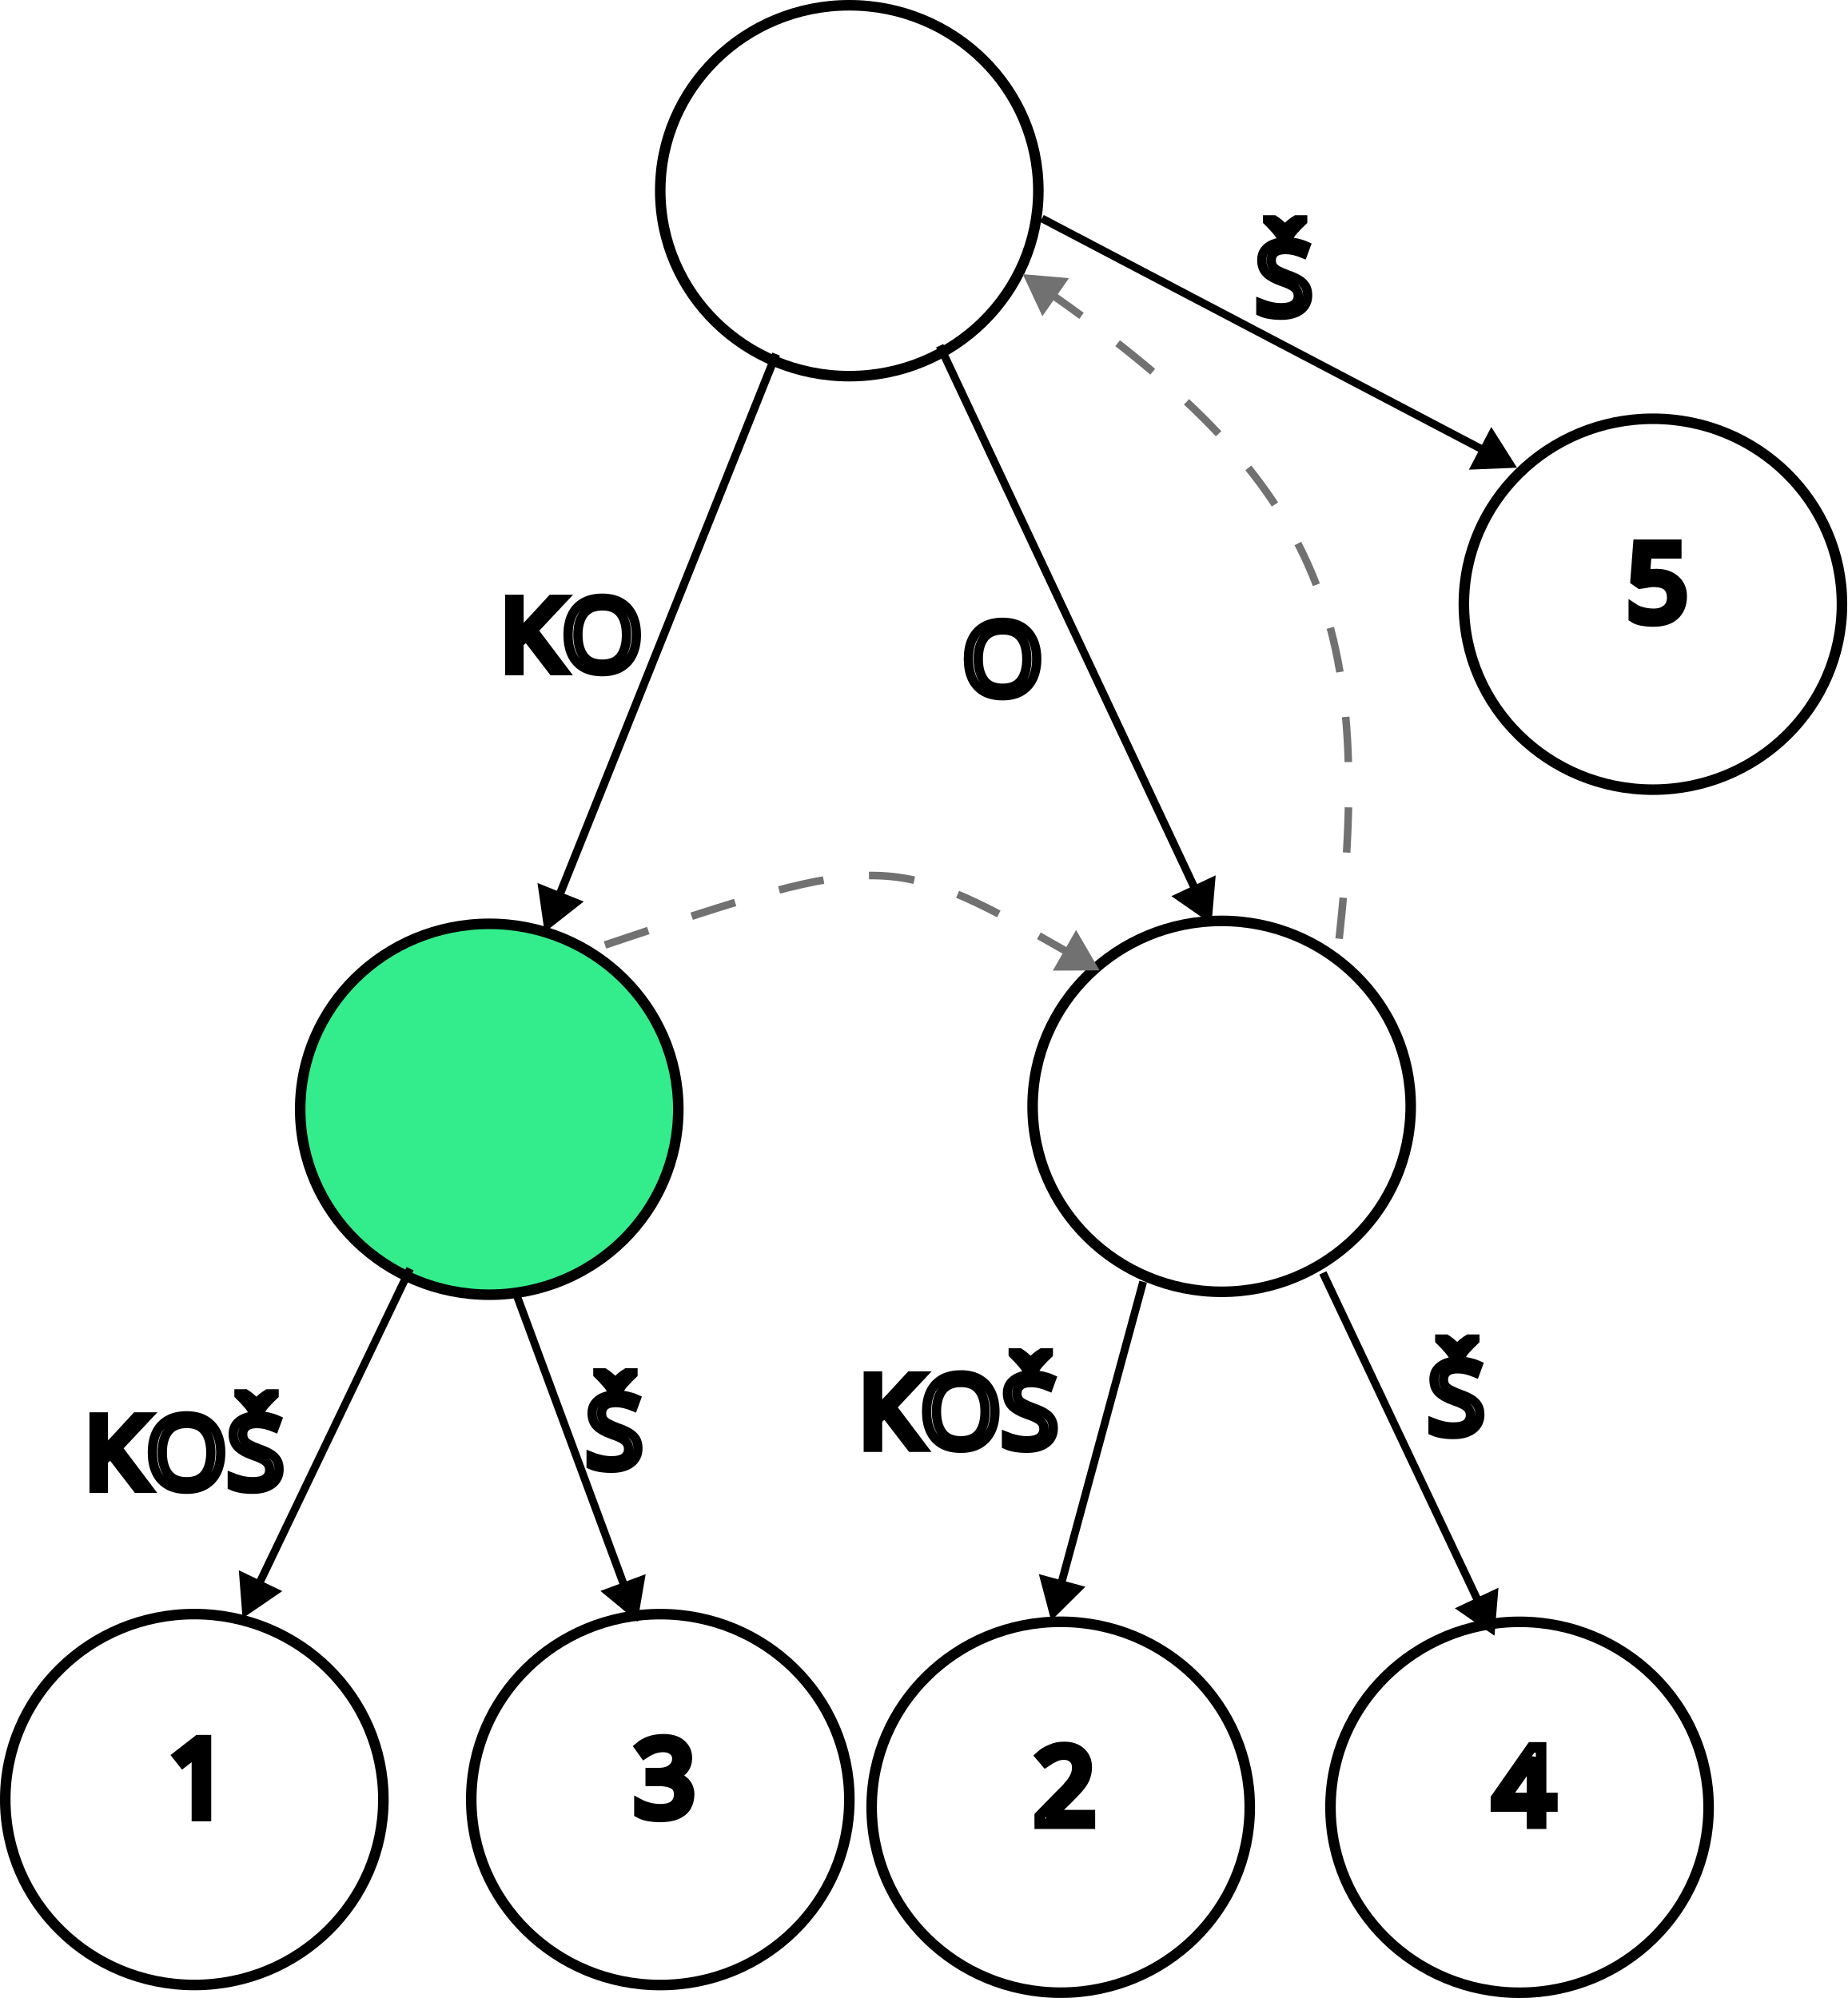
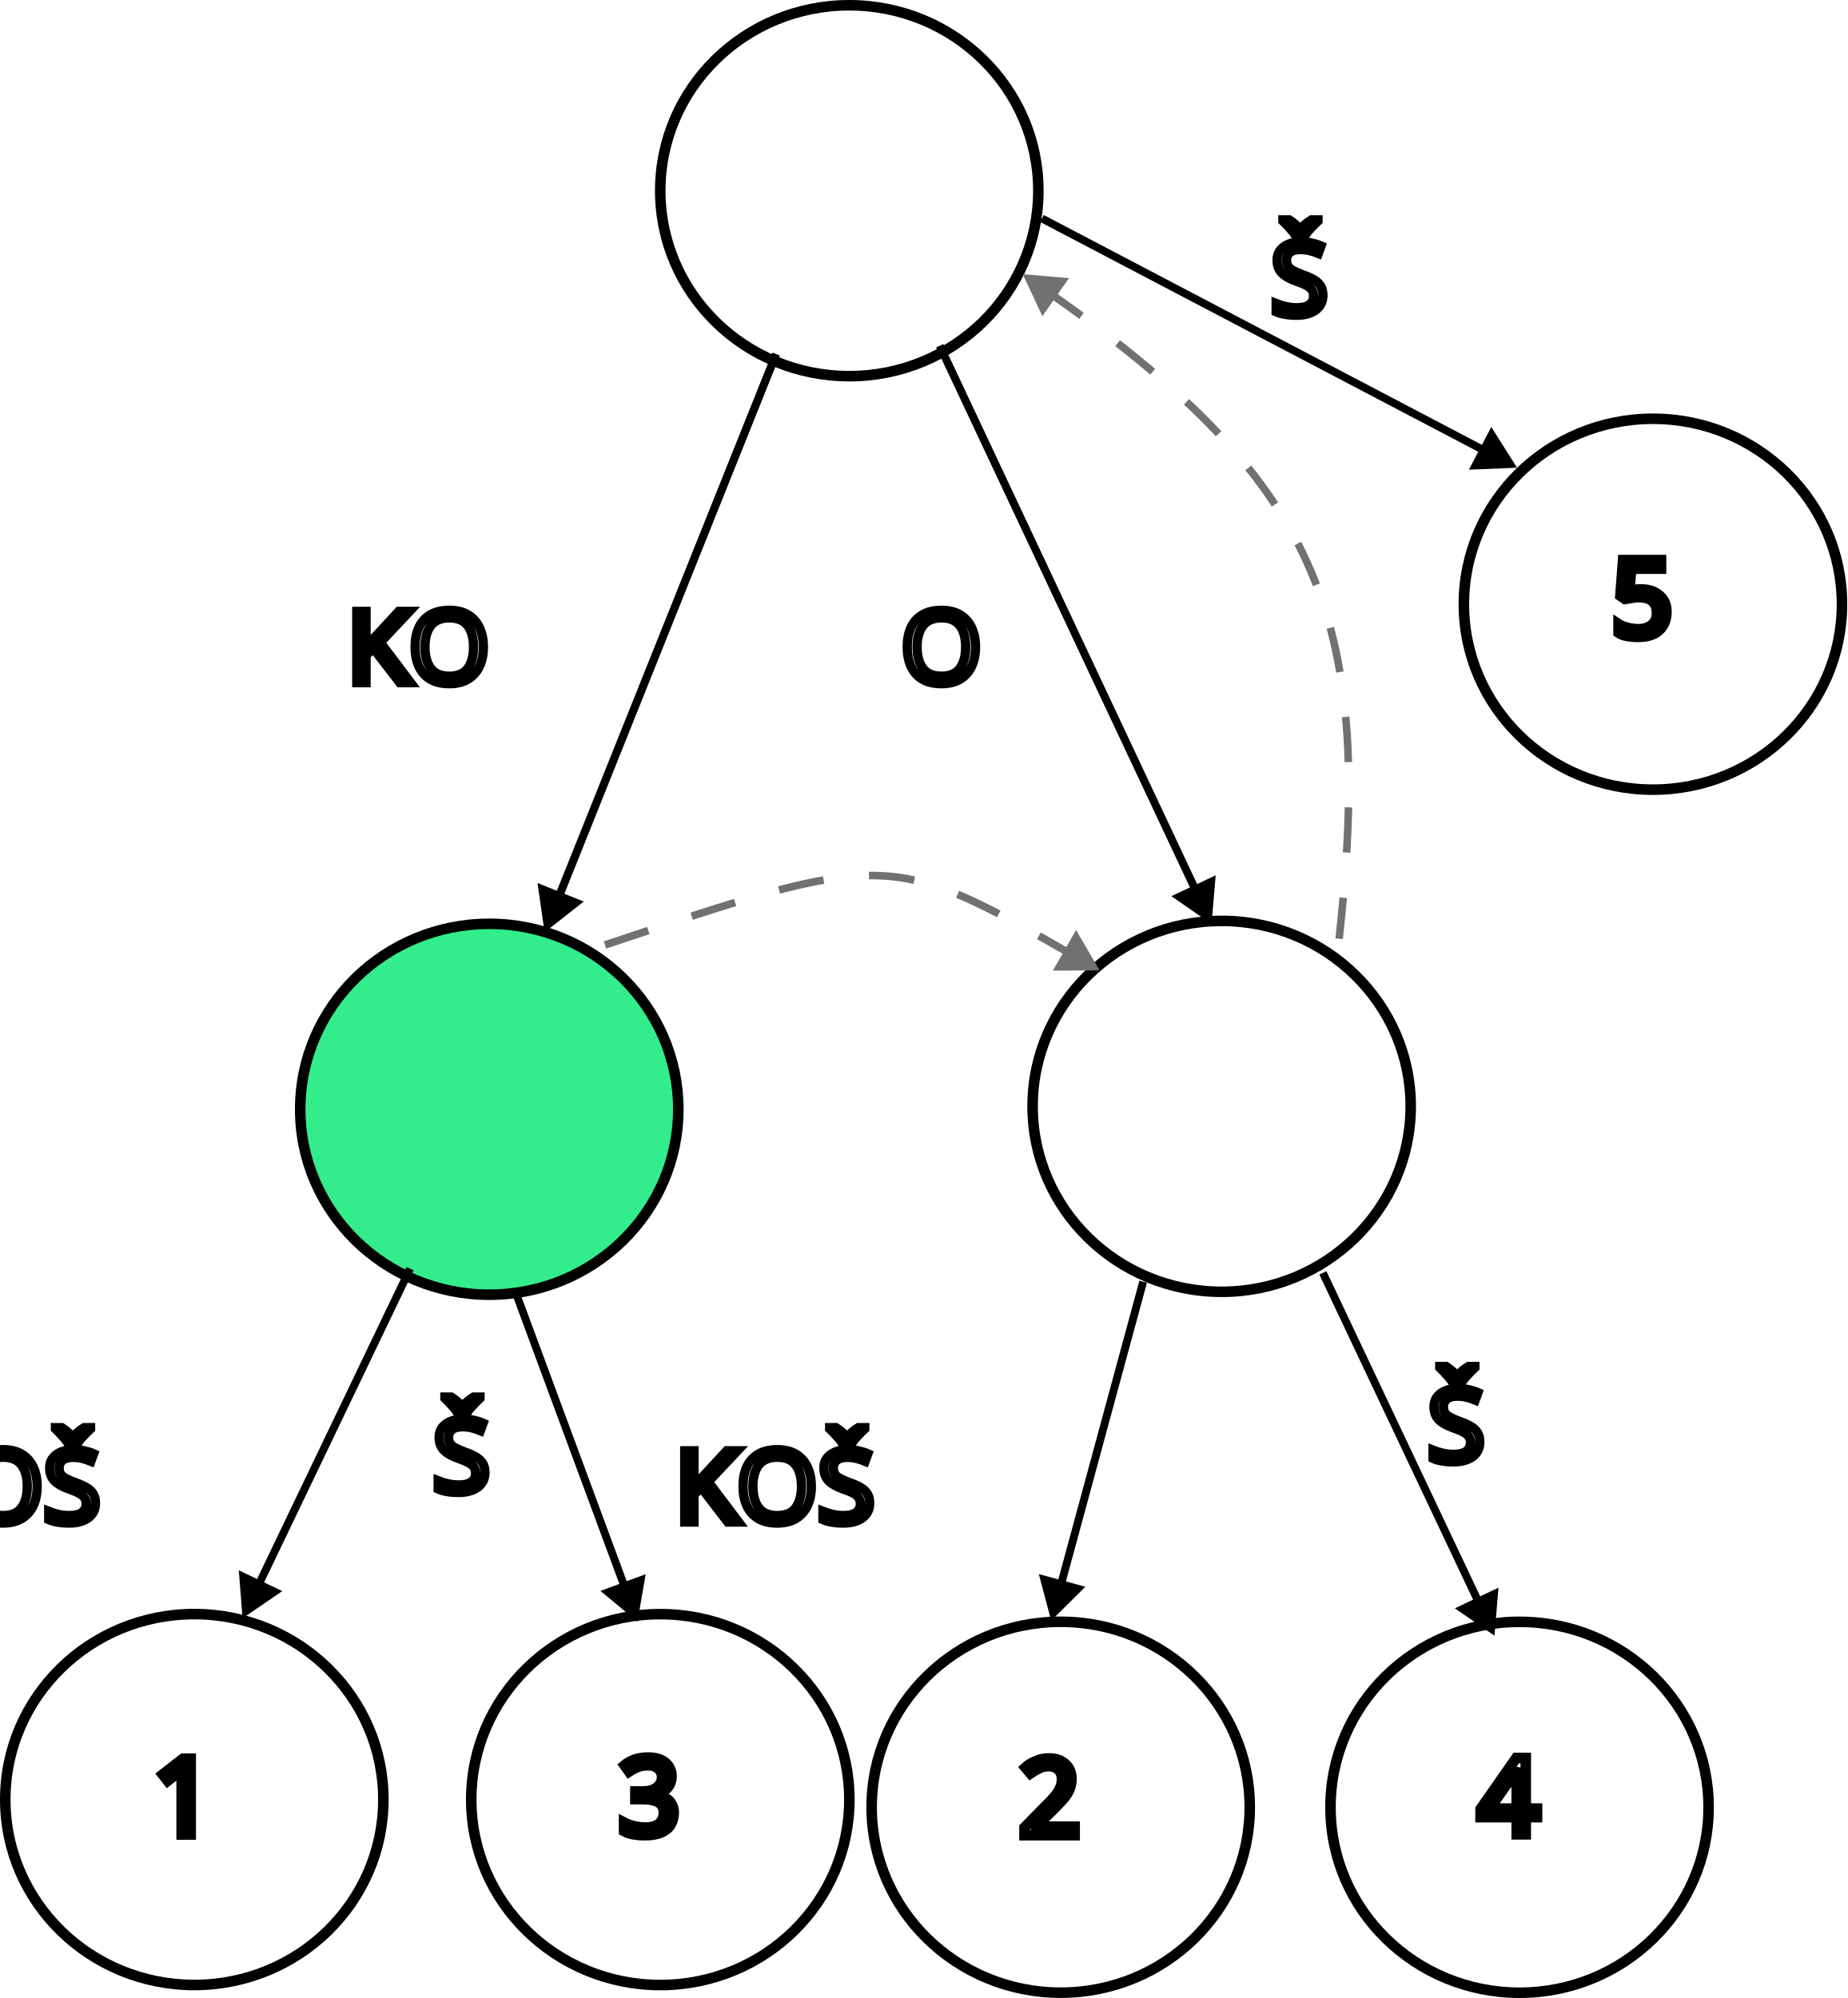
<svg xmlns="http://www.w3.org/2000/svg" width="63.902mm" height="69.127mm" viewBox="0 0 63.902 69.127" version="1.1" id="svg1" xml:space="preserve">
  <defs id="defs1">
    <marker style="overflow:visible" id="Triangle-1-27-2-8" refX="0" refY="0" orient="auto-start-reverse" markerWidth="1" markerHeight="1" viewBox="0 0 1 1" preserveAspectRatio="xMidYMid">
      <path transform="scale(0.5)" style="fill:context-stroke;fill-rule:evenodd;stroke:context-stroke;stroke-width:1pt" d="M 5.77,0 -2.88,5 V -5 Z" id="path135-7-9-91-0" />
    </marker>
    <marker style="overflow:visible" id="Triangle-1-27-0-35-6" refX="0" refY="0" orient="auto-start-reverse" markerWidth="1" markerHeight="1" viewBox="0 0 1 1" preserveAspectRatio="xMidYMid">
      <path transform="scale(0.5)" style="fill:context-stroke;fill-rule:evenodd;stroke:context-stroke;stroke-width:1pt" d="M 5.77,0 -2.88,5 V -5 Z" id="path135-7-9-9-9-8" />
    </marker>
    <marker style="overflow:visible" id="Triangle-1-27-0-3-8-1" refX="0" refY="0" orient="auto-start-reverse" markerWidth="1" markerHeight="1" viewBox="0 0 1 1" preserveAspectRatio="xMidYMid">
      <path transform="scale(0.5)" style="fill:context-stroke;fill-rule:evenodd;stroke:context-stroke;stroke-width:1pt" d="M 5.77,0 -2.88,5 V -5 Z" id="path135-7-9-9-8-4-9" />
    </marker>
    <rect x="173.456" y="550.378" width="62.326" height="20.116" id="rect4-1-5-0-8-5" />
    <rect x="173.456" y="550.378" width="62.326" height="20.116" id="rect4-1-5-6-7-9-9" />
    <marker style="overflow:visible" id="Triangle-1-2-4-6-7" refX="0" refY="0" orient="auto-start-reverse" markerWidth="1" markerHeight="1" viewBox="0 0 1 1" preserveAspectRatio="xMidYMid">
      <path transform="scale(0.5)" style="fill:context-stroke;fill-rule:evenodd;stroke:context-stroke;stroke-width:1pt" d="M 5.77,0 -2.88,5 V -5 Z" id="path135-7-2-3-3-2" />
    </marker>
    <rect x="173.456" y="550.378" width="62.326" height="20.116" id="rect4-1-1-1-6-2-6" />
    <rect x="173.456" y="550.378" width="62.326" height="20.116" id="rect4-1-5-4-1-8-34" />
    <marker style="overflow:visible" id="Triangle-1-27-0-35-7-2" refX="0" refY="0" orient="auto-start-reverse" markerWidth="1" markerHeight="1" viewBox="0 0 1 1" preserveAspectRatio="xMidYMid">
      <path transform="scale(0.5)" style="fill:context-stroke;fill-rule:evenodd;stroke:context-stroke;stroke-width:1pt" d="M 5.77,0 -2.88,5 V -5 Z" id="path135-7-9-9-9-7-8" />
    </marker>
    <marker style="overflow:visible" id="Triangle-1-27-0-3-8-3-9" refX="0" refY="0" orient="auto-start-reverse" markerWidth="1" markerHeight="1" viewBox="0 0 1 1" preserveAspectRatio="xMidYMid">
      <path transform="scale(0.5)" style="fill:context-stroke;fill-rule:evenodd;stroke:context-stroke;stroke-width:1pt" d="M 5.77,0 -2.88,5 V -5 Z" id="path135-7-9-9-8-4-3-0" />
    </marker>
    <rect x="173.456" y="550.378" width="62.326" height="20.116" id="rect4-1-5-6-7-5-7-2" />
    <rect x="173.456" y="550.378" width="62.326" height="20.116" id="rect4-1-5-4-1-9-8-8" />
    <marker style="overflow:visible" id="Triangle-5" refX="0" refY="0" orient="auto-start-reverse" markerWidth="1" markerHeight="1" viewBox="0 0 1 1" preserveAspectRatio="xMidYMid">
      <path transform="scale(0.5)" style="fill:context-stroke;fill-rule:evenodd;stroke:context-stroke;stroke-width:1pt" d="M 5.77,0 -2.88,5 V -5 Z" id="path135-8" />
    </marker>
    <rect x="173.456" y="550.378" width="62.326" height="20.116" id="rect4-1-5-6-7-5-7-7-7" />
    <marker style="overflow:visible" id="Triangle-58" refX="0" refY="0" orient="auto-start-reverse" markerWidth="1" markerHeight="1" viewBox="0 0 1 1" preserveAspectRatio="xMidYMid">
      <path transform="scale(0.5)" style="fill:context-stroke;fill-rule:evenodd;stroke:context-stroke;stroke-width:1pt" d="M 5.77,0 -2.88,5 V -5 Z" id="path135-1" />
    </marker>
  </defs>
  <g id="layer6" transform="translate(-75.27396,-90.09062)" style="display:inline">
-     <text xml:space="preserve" style="font-style:normal;font-variant:normal;font-weight:normal;font-stretch:normal;font-size:3.678px;font-family:sans-serif;-inkscape-font-specification:'sans-serif, Normal';font-variant-ligatures:normal;font-variant-caps:normal;font-variant-numeric:normal;font-variant-east-asian:normal;text-align:start;writing-mode:lr-tb;direction:ltr;text-anchor:start;display:inline;fill:none;fill-opacity:0;fill-rule:nonzero;stroke:#000000;stroke-width:0.365;stroke-dasharray:none;stroke-opacity:1" x="81.102" y="152.919" id="text5-5-3-4-1">
-       <tspan id="tspan5-2-3-2-2" style="stroke-width:0.365" x="81.102" y="152.919">1</tspan>
+     <text xml:space="preserve" style="font-style:normal;font-variant:normal;font-weight:normal;font-stretch:normal;font-size:3.678px;font-family:sans-serif;-inkscape-font-specification:'sans-serif, Normal';font-variant-ligatures:normal;font-variant-caps:normal;font-variant-numeric:normal;font-variant-east-asian:normal;text-align:start;writing-mode:lr-tb;direction:ltr;text-anchor:start;display:inline;fill:none;fill-opacity:0;fill-rule:nonzero;stroke:#000000;stroke-width:0.365;stroke-dasharray:none;stroke-opacity:1" x="80.573" y="153.56" id="text5-5-3-4-1">
+       <tspan id="tspan5-2-3-2-2" style="stroke-width:0.365" x="80.573" y="153.56">1</tspan>
    </text>
    <ellipse style="fill:none;fill-opacity:0;fill-rule:nonzero;stroke:#000000;stroke-width:0.365;stroke-dasharray:none;stroke-opacity:1" id="path1-7-4-0-4" cx="104.654" cy="96.689" rx="6.54" ry="6.416" />
    <ellipse style="fill:#05e972;fill-opacity:0.816;fill-rule:nonzero;stroke:#000000;stroke-width:0.365;stroke-dasharray:none;stroke-opacity:1" id="path1-4-6-1-9-2" cx="92.199" cy="128.469" rx="6.54" ry="6.416" />
    <ellipse style="fill:none;fill-opacity:0;fill-rule:nonzero;stroke:#000000;stroke-width:0.365;stroke-dasharray:none;stroke-opacity:1" id="path1-4-6-1-2-7-5" cx="81.996" cy="152.351" rx="6.54" ry="6.416" />
-     <text xml:space="preserve" style="font-style:normal;font-variant:normal;font-weight:normal;font-stretch:normal;font-size:3.678px;font-family:sans-serif;-inkscape-font-specification:'sans-serif, Normal';font-variant-ligatures:normal;font-variant-caps:normal;font-variant-numeric:normal;font-variant-east-asian:normal;text-align:start;writing-mode:lr-tb;direction:ltr;text-anchor:start;display:inline;fill:none;fill-opacity:0;fill-rule:nonzero;stroke:#000000;stroke-width:0.365;stroke-dasharray:none;stroke-opacity:1" x="97.222" y="152.921" id="text5-5-3-2-3-8">
-       <tspan id="tspan5-2-3-4-7-62" style="stroke-width:0.365" x="97.222" y="152.921">3</tspan>
+     <text xml:space="preserve" style="font-style:normal;font-variant:normal;font-weight:normal;font-stretch:normal;font-size:3.678px;font-family:sans-serif;-inkscape-font-specification:'sans-serif, Normal';font-variant-ligatures:normal;font-variant-caps:normal;font-variant-numeric:normal;font-variant-east-asian:normal;text-align:start;writing-mode:lr-tb;direction:ltr;text-anchor:start;display:inline;fill:none;fill-opacity:0;fill-rule:nonzero;stroke:#000000;stroke-width:0.365;stroke-dasharray:none;stroke-opacity:1" x="96.693" y="153.555" id="text5-5-3-2-3-8">
+       <tspan id="tspan5-2-3-4-7-62" style="stroke-width:0.365" x="96.693" y="153.555">3</tspan>
    </text>
    <ellipse style="fill:none;fill-opacity:0;fill-rule:nonzero;stroke:#000000;stroke-width:0.365;stroke-dasharray:none;stroke-opacity:1" id="path1-4-6-1-2-8-2-65" cx="98.116" cy="152.353" rx="6.54" ry="6.416" />
    <path style="fill:none;fill-opacity:0;fill-rule:nonzero;stroke:#000000;stroke-width:0.28;stroke-dasharray:none;stroke-opacity:1;marker-end:url(#Triangle-1-27-2-8)" d="m 102.122,102.341 -7.639,19.082" id="path4-1-1-6-3" />
    <path style="fill:none;fill-opacity:0;fill-rule:nonzero;stroke:#000000;stroke-width:0.271;stroke-dasharray:none;stroke-opacity:1;marker-end:url(#Triangle-1-27-0-35-6)" d="m 89.461,133.986 -5.381,11.227" id="path4-1-1-0-0-9" />
    <path style="fill:none;fill-opacity:0;fill-rule:nonzero;stroke:#000000;stroke-width:0.271;stroke-dasharray:none;stroke-opacity:1;marker-end:url(#Triangle-1-27-0-3-8-1)" d="m 93.129,134.851 3.865,10.444" id="path4-1-1-0-3-1-2" />
-     <text xml:space="preserve" transform="matrix(0.2326683,0,0,0.2252089,52.20115,-13.68717)" id="text4-4-3-65-4" style="font-style:normal;font-variant:normal;font-weight:300;font-stretch:normal;font-size:15.411px;font-family:Calibri;-inkscape-font-specification:'Calibri, Light';font-variant-ligatures:normal;font-variant-caps:normal;font-variant-numeric:normal;font-variant-east-asian:normal;text-align:start;writing-mode:lr-tb;direction:ltr;white-space:pre;shape-inside:url(#rect4-1-5-0-8-5);display:inline;fill:none;fill-opacity:0;fill-rule:nonzero;stroke:#000000;stroke-width:1.38;stroke-dasharray:none;stroke-opacity:1">
+     <text xml:space="preserve" transform="matrix(0.2326683,0,0,0.2252089,46.90948,-13.27051)" id="text4-4-3-65-4" style="font-style:normal;font-variant:normal;font-weight:300;font-stretch:normal;font-size:15.411px;font-family:Calibri;-inkscape-font-specification:'Calibri, Light';font-variant-ligatures:normal;font-variant-caps:normal;font-variant-numeric:normal;font-variant-east-asian:normal;text-align:start;writing-mode:lr-tb;direction:ltr;white-space:pre;shape-inside:url(#rect4-1-5-0-8-5);display:inline;fill:none;fill-opacity:0;fill-rule:nonzero;stroke:#000000;stroke-width:1.38;stroke-dasharray:none;stroke-opacity:1">
      <tspan x="173.457" y="563.862" id="tspan1">KO</tspan>
    </text>
-     <text xml:space="preserve" transform="matrix(0.2326683,0,0,0.2252089,55.18426,13.87497)" id="text4-4-3-6-4-82" style="font-style:normal;font-variant:normal;font-weight:300;font-stretch:normal;font-size:15.411px;font-family:Calibri;-inkscape-font-specification:'Calibri, Light';font-variant-ligatures:normal;font-variant-caps:normal;font-variant-numeric:normal;font-variant-east-asian:normal;text-align:start;writing-mode:lr-tb;direction:ltr;white-space:pre;shape-inside:url(#rect4-1-5-6-7-9-9);display:inline;fill:none;fill-opacity:0;fill-rule:nonzero;stroke:#000000;stroke-width:1.38;stroke-dasharray:none;stroke-opacity:1">
+     <text xml:space="preserve" transform="matrix(0.2326683,0,0,0.2252089,49.89258,14.71147)" id="text4-4-3-6-4-82" style="font-style:normal;font-variant:normal;font-weight:300;font-stretch:normal;font-size:15.411px;font-family:Calibri;-inkscape-font-specification:'Calibri, Light';font-variant-ligatures:normal;font-variant-caps:normal;font-variant-numeric:normal;font-variant-east-asian:normal;text-align:start;writing-mode:lr-tb;direction:ltr;white-space:pre;shape-inside:url(#rect4-1-5-6-7-9-9);display:inline;fill:none;fill-opacity:0;fill-rule:nonzero;stroke:#000000;stroke-width:1.38;stroke-dasharray:none;stroke-opacity:1">
      <tspan x="173.457" y="563.862" id="tspan2">Š</tspan>
    </text>
    <ellipse style="fill:none;fill-opacity:0;fill-rule:nonzero;stroke:#000000;stroke-width:0.365;stroke-dasharray:none;stroke-opacity:1" id="path1-4-6-7-4-0-9" cx="117.535" cy="128.368" rx="6.54" ry="6.416" />
    <path style="fill:none;fill-opacity:0;fill-rule:nonzero;stroke:#000000;stroke-width:0.275;stroke-dasharray:none;stroke-opacity:1;marker-end:url(#Triangle-1-2-4-6-7)" d="m 107.781,102.052 8.989,19.125" id="path4-1-6-2-1-7" />
-     <text xml:space="preserve" transform="matrix(0.2326683,0,0,0.2252089,68.19823,-12.85386)" id="text4-4-1-7-4-6" style="font-style:normal;font-variant:normal;font-weight:300;font-stretch:normal;font-size:15.411px;font-family:Calibri;-inkscape-font-specification:'Calibri, Light';font-variant-ligatures:normal;font-variant-caps:normal;font-variant-numeric:normal;font-variant-east-asian:normal;text-align:start;writing-mode:lr-tb;direction:ltr;white-space:pre;shape-inside:url(#rect4-1-1-1-6-2-6);display:inline;fill:none;fill-opacity:0;fill-rule:nonzero;stroke:#000000;stroke-width:1.38;stroke-dasharray:none;stroke-opacity:1">
+     <text xml:space="preserve" transform="matrix(0.2326683,0,0,0.2252089,66.08157,-13.27051)" id="text4-4-1-7-4-6" style="font-style:normal;font-variant:normal;font-weight:300;font-stretch:normal;font-size:15.411px;font-family:Calibri;-inkscape-font-specification:'Calibri, Light';font-variant-ligatures:normal;font-variant-caps:normal;font-variant-numeric:normal;font-variant-east-asian:normal;text-align:start;writing-mode:lr-tb;direction:ltr;white-space:pre;shape-inside:url(#rect4-1-1-1-6-2-6);display:inline;fill:none;fill-opacity:0;fill-rule:nonzero;stroke:#000000;stroke-width:1.38;stroke-dasharray:none;stroke-opacity:1">
      <tspan x="173.457" y="563.862" id="tspan3">O</tspan>
    </text>
-     <text xml:space="preserve" transform="matrix(0.2326683,0,0,0.2252089,37.82211,14.60027)" id="text4-4-3-63-0-9" style="font-style:normal;font-variant:normal;font-weight:300;font-stretch:normal;font-size:15.411px;font-family:Calibri;-inkscape-font-specification:'Calibri, Light';font-variant-ligatures:normal;font-variant-caps:normal;font-variant-numeric:normal;font-variant-east-asian:normal;text-align:start;writing-mode:lr-tb;direction:ltr;white-space:pre;shape-inside:url(#rect4-1-5-4-1-8-34);display:inline;fill:none;fill-opacity:0;fill-rule:nonzero;stroke:#000000;stroke-width:1.38;stroke-dasharray:none;stroke-opacity:1">
+     <text xml:space="preserve" transform="matrix(0.2326683,0,0,0.2252089,31.47211,15.7698)" id="text4-4-3-63-0-9" style="font-style:normal;font-variant:normal;font-weight:300;font-stretch:normal;font-size:15.411px;font-family:Calibri;-inkscape-font-specification:'Calibri, Light';font-variant-ligatures:normal;font-variant-caps:normal;font-variant-numeric:normal;font-variant-east-asian:normal;text-align:start;writing-mode:lr-tb;direction:ltr;white-space:pre;shape-inside:url(#rect4-1-5-4-1-8-34);display:inline;fill:none;fill-opacity:0;fill-rule:nonzero;stroke:#000000;stroke-width:1.38;stroke-dasharray:none;stroke-opacity:1">
      <tspan x="173.457" y="563.862" id="tspan4">KOŠ</tspan>
    </text>
-     <text xml:space="preserve" style="font-style:normal;font-variant:normal;font-weight:normal;font-stretch:normal;font-size:3.678px;font-family:sans-serif;-inkscape-font-specification:'sans-serif, Normal';font-variant-ligatures:normal;font-variant-caps:normal;font-variant-numeric:normal;font-variant-east-asian:normal;text-align:start;writing-mode:lr-tb;direction:ltr;text-anchor:start;display:inline;fill:none;fill-opacity:0;fill-rule:nonzero;stroke:#000000;stroke-width:0.365;stroke-dasharray:none;stroke-opacity:1" x="111.072" y="153.185" id="text5-5-3-4-8-2">
-       <tspan id="tspan5-2-3-2-1-0" style="stroke-width:0.365" x="111.072" y="153.185">2</tspan>
+     <text xml:space="preserve" style="font-style:normal;font-variant:normal;font-weight:normal;font-stretch:normal;font-size:3.678px;font-family:sans-serif;-inkscape-font-specification:'sans-serif, Normal';font-variant-ligatures:normal;font-variant-caps:normal;font-variant-numeric:normal;font-variant-east-asian:normal;text-align:start;writing-mode:lr-tb;direction:ltr;text-anchor:start;display:inline;fill:none;fill-opacity:0;fill-rule:nonzero;stroke:#000000;stroke-width:0.365;stroke-dasharray:none;stroke-opacity:1" x="110.543" y="153.583" id="text5-5-3-4-8-2">
+       <tspan id="tspan5-2-3-2-1-0" style="stroke-width:0.365" x="110.543" y="153.583">2</tspan>
    </text>
    <ellipse style="fill:none;fill-opacity:0;fill-rule:nonzero;stroke:#000000;stroke-width:0.365;stroke-dasharray:none;stroke-opacity:1" id="path1-4-6-1-2-7-8-0" cx="111.967" cy="152.617" rx="6.54" ry="6.416" />
-     <text xml:space="preserve" style="font-style:normal;font-variant:normal;font-weight:normal;font-stretch:normal;font-size:3.678px;font-family:sans-serif;-inkscape-font-specification:'sans-serif, Normal';font-variant-ligatures:normal;font-variant-caps:normal;font-variant-numeric:normal;font-variant-east-asian:normal;text-align:start;writing-mode:lr-tb;direction:ltr;text-anchor:start;display:inline;fill:none;fill-opacity:0;fill-rule:nonzero;stroke:#000000;stroke-width:0.365;stroke-dasharray:none;stroke-opacity:1" x="126.946" y="153.187" id="text5-5-3-2-3-2-3">
-       <tspan id="tspan5-2-3-4-7-6-9" style="stroke-width:0.365" x="126.946" y="153.187">4</tspan>
+     <text xml:space="preserve" style="font-style:normal;font-variant:normal;font-weight:normal;font-stretch:normal;font-size:3.678px;font-family:sans-serif;-inkscape-font-specification:'sans-serif, Normal';font-variant-ligatures:normal;font-variant-caps:normal;font-variant-numeric:normal;font-variant-east-asian:normal;text-align:start;writing-mode:lr-tb;direction:ltr;text-anchor:start;display:inline;fill:none;fill-opacity:0;fill-rule:nonzero;stroke:#000000;stroke-width:0.365;stroke-dasharray:none;stroke-opacity:1" x="126.416" y="153.555" id="text5-5-3-2-3-2-3">
+       <tspan id="tspan5-2-3-4-7-6-9" style="stroke-width:0.365" x="126.416" y="153.555">4</tspan>
    </text>
    <ellipse style="fill:none;fill-opacity:0;fill-rule:nonzero;stroke:#000000;stroke-width:0.365;stroke-dasharray:none;stroke-opacity:1" id="path1-4-6-1-2-8-2-6-1" cx="127.84" cy="152.619" rx="6.54" ry="6.416" />
    <path style="fill:none;fill-opacity:0;fill-rule:nonzero;stroke:#000000;stroke-width:0.271;stroke-dasharray:none;stroke-opacity:1;marker-end:url(#Triangle-1-27-0-35-7-2)" d="m 114.82,134.435 -2.93,10.799" id="path4-1-1-0-0-0-8" />
    <path style="fill:none;fill-opacity:0;fill-rule:nonzero;stroke:#000000;stroke-width:0.271;stroke-dasharray:none;stroke-opacity:1;marker-end:url(#Triangle-1-27-0-3-8-3-9)" d="m 121.037,134.13 5.525,11.683" id="path4-1-1-0-3-1-3-1" />
-     <text xml:space="preserve" transform="matrix(0.2326683,0,0,0.2252089,84.308,12.70601)" id="text4-4-3-6-4-8-9" style="font-style:normal;font-variant:normal;font-weight:300;font-stretch:normal;font-size:15.411px;font-family:Calibri;-inkscape-font-specification:'Calibri, Light';font-variant-ligatures:normal;font-variant-caps:normal;font-variant-numeric:normal;font-variant-east-asian:normal;text-align:start;writing-mode:lr-tb;direction:ltr;white-space:pre;shape-inside:url(#rect4-1-5-6-7-5-7-2);display:inline;fill:none;fill-opacity:0;fill-rule:nonzero;stroke:#000000;stroke-width:1.38;stroke-dasharray:none;stroke-opacity:1">
+     <text xml:space="preserve" transform="matrix(0.2326683,0,0,0.2252089,84.308,13.65314)" id="text4-4-3-6-4-8-9" style="font-style:normal;font-variant:normal;font-weight:300;font-stretch:normal;font-size:15.411px;font-family:Calibri;-inkscape-font-specification:'Calibri, Light';font-variant-ligatures:normal;font-variant-caps:normal;font-variant-numeric:normal;font-variant-east-asian:normal;text-align:start;writing-mode:lr-tb;direction:ltr;white-space:pre;shape-inside:url(#rect4-1-5-6-7-5-7-2);display:inline;fill:none;fill-opacity:0;fill-rule:nonzero;stroke:#000000;stroke-width:1.38;stroke-dasharray:none;stroke-opacity:1">
      <tspan x="173.457" y="563.862" id="tspan5">Š</tspan>
    </text>
-     <text xml:space="preserve" transform="matrix(0.2326683,0,0,0.2252089,64.60451,13.18277)" id="text4-4-3-63-0-1-3" style="font-style:normal;font-variant:normal;font-weight:300;font-stretch:normal;font-size:15.411px;font-family:Calibri;-inkscape-font-specification:'Calibri, Light';font-variant-ligatures:normal;font-variant-caps:normal;font-variant-numeric:normal;font-variant-east-asian:normal;text-align:start;writing-mode:lr-tb;direction:ltr;white-space:pre;shape-inside:url(#rect4-1-5-4-1-9-8-8);display:inline;fill:none;fill-opacity:0;fill-rule:nonzero;stroke:#000000;stroke-width:1.38;stroke-dasharray:none;stroke-opacity:1">
+     <text xml:space="preserve" transform="matrix(0.2326683,0,0,0.2252089,58.2545,15.7698)" id="text4-4-3-63-0-1-3" style="font-style:normal;font-variant:normal;font-weight:300;font-stretch:normal;font-size:15.411px;font-family:Calibri;-inkscape-font-specification:'Calibri, Light';font-variant-ligatures:normal;font-variant-caps:normal;font-variant-numeric:normal;font-variant-east-asian:normal;text-align:start;writing-mode:lr-tb;direction:ltr;white-space:pre;shape-inside:url(#rect4-1-5-4-1-9-8-8);display:inline;fill:none;fill-opacity:0;fill-rule:nonzero;stroke:#000000;stroke-width:1.38;stroke-dasharray:none;stroke-opacity:1">
      <tspan x="173.457" y="563.862" id="tspan6">KOŠ</tspan>
    </text>
    <path style="fill:none;fill-opacity:0;fill-rule:nonzero;stroke:#717171;stroke-width:0.263;stroke-dasharray:1.579, 1.579;stroke-dashoffset:0;stroke-opacity:1;marker-end:url(#Triangle-1-27-0-3-8-3-9)" d="m 96.203,122.785 c 9.762,-3.273 9.857,-3.268 16.299,0.416" id="path6-2" />
    <path style="fill:none;fill-opacity:0;fill-rule:nonzero;stroke:#717171;stroke-width:0.261;stroke-dasharray:1.566, 1.566;stroke-dashoffset:0;stroke-opacity:1;marker-start:url(#Triangle-5)" d="m 111.414,100.107 c 9.409,6.574 11.426,11.191 10.186,22.461" id="path6-4-5" />
-     <text xml:space="preserve" style="font-style:normal;font-variant:normal;font-weight:normal;font-stretch:normal;font-size:3.678px;font-family:sans-serif;-inkscape-font-specification:'sans-serif, Normal';font-variant-ligatures:normal;font-variant-caps:normal;font-variant-numeric:normal;font-variant-east-asian:normal;text-align:start;writing-mode:lr-tb;direction:ltr;text-anchor:start;display:inline;fill:none;fill-opacity:0;fill-rule:nonzero;stroke:#000000;stroke-width:0.365;stroke-dasharray:none;stroke-opacity:1" x="131.56" y="111.563" id="text5-5-3-2-3-2-3-2">
-       <tspan id="tspan5-2-3-4-7-6-9-2" style="stroke-width:0.365" x="131.56" y="111.563">5</tspan>
+     <text xml:space="preserve" style="font-style:normal;font-variant:normal;font-weight:normal;font-stretch:normal;font-size:3.678px;font-family:sans-serif;-inkscape-font-specification:'sans-serif, Normal';font-variant-ligatures:normal;font-variant-caps:normal;font-variant-numeric:normal;font-variant-east-asian:normal;text-align:start;writing-mode:lr-tb;direction:ltr;text-anchor:start;display:inline;fill:none;fill-opacity:0;fill-rule:nonzero;stroke:#000000;stroke-width:0.365;stroke-dasharray:none;stroke-opacity:1" x="131.03" y="112.092" id="text5-5-3-2-3-2-3-2">
+       <tspan id="tspan5-2-3-4-7-6-9-2" style="stroke-width:0.365" x="131.03" y="112.092">5</tspan>
    </text>
    <ellipse style="fill:none;fill-opacity:0;fill-rule:nonzero;stroke:#000000;stroke-width:0.365;stroke-dasharray:none;stroke-opacity:1" id="path1-4-6-1-2-8-2-6-1-9" cx="132.454" cy="110.995" rx="6.54" ry="6.416" />
-     <text xml:space="preserve" transform="matrix(0.2326683,0,0,0.2252089,78.35142,-26.01841)" id="text4-4-3-6-4-8-9-1" style="font-style:normal;font-variant:normal;font-weight:300;font-stretch:normal;font-size:15.411px;font-family:Calibri;-inkscape-font-specification:'Calibri, Light';font-variant-ligatures:normal;font-variant-caps:normal;font-variant-numeric:normal;font-variant-east-asian:normal;text-align:start;writing-mode:lr-tb;direction:ltr;white-space:pre;shape-inside:url(#rect4-1-5-6-7-5-7-7-7);display:inline;fill:none;fill-opacity:0;fill-rule:nonzero;stroke:#000000;stroke-width:1.38;stroke-dasharray:none;stroke-opacity:1">
+     <text xml:space="preserve" transform="matrix(0.2326683,0,0,0.2252089,78.88058,-26.01841)" id="text4-4-3-6-4-8-9-1" style="font-style:normal;font-variant:normal;font-weight:300;font-stretch:normal;font-size:15.411px;font-family:Calibri;-inkscape-font-specification:'Calibri, Light';font-variant-ligatures:normal;font-variant-caps:normal;font-variant-numeric:normal;font-variant-east-asian:normal;text-align:start;writing-mode:lr-tb;direction:ltr;white-space:pre;shape-inside:url(#rect4-1-5-6-7-5-7-7-7);display:inline;fill:none;fill-opacity:0;fill-rule:nonzero;stroke:#000000;stroke-width:1.38;stroke-dasharray:none;stroke-opacity:1">
      <tspan x="173.457" y="563.862" id="tspan7">Š</tspan>
    </text>
    <path style="fill:none;fill-opacity:0;fill-rule:nonzero;stroke:#000000;stroke-width:0.271;stroke-dasharray:none;stroke-dashoffset:0;stroke-opacity:1;marker-end:url(#Triangle-58)" d="m 111.318,97.649 c 15.583,8.176 15.583,8.176 15.583,8.176" id="path7" />
  </g>
</svg>
